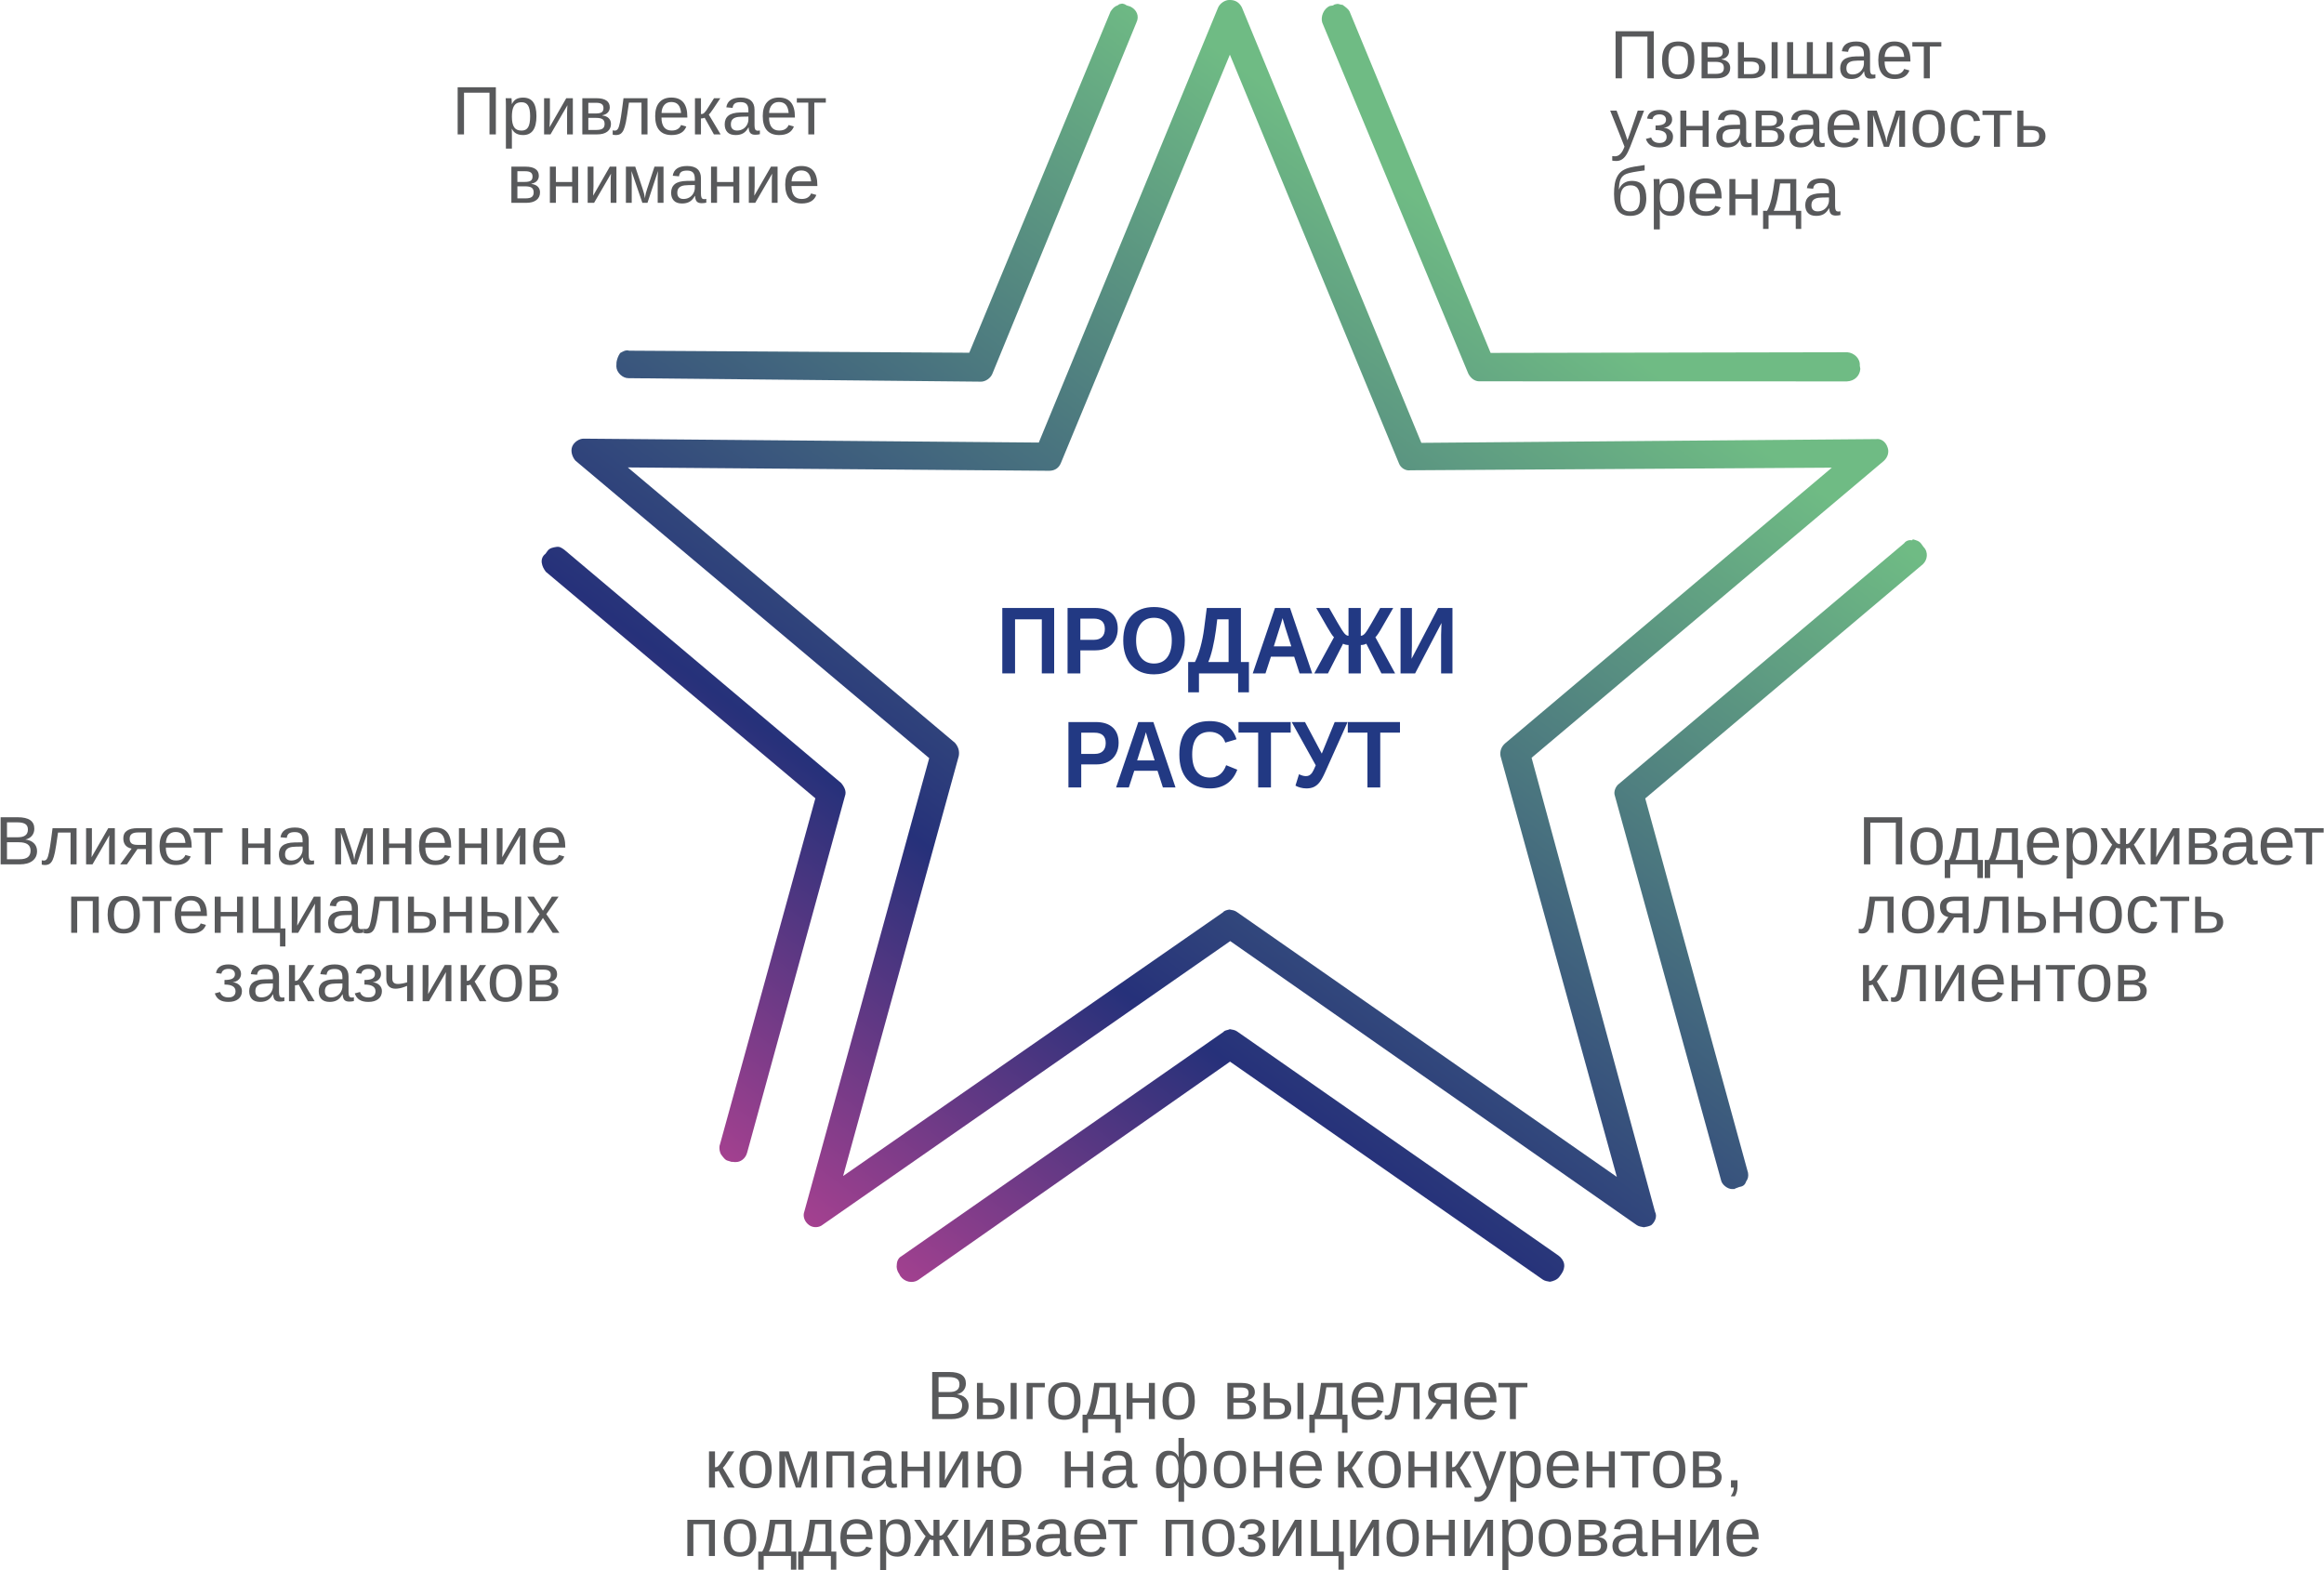
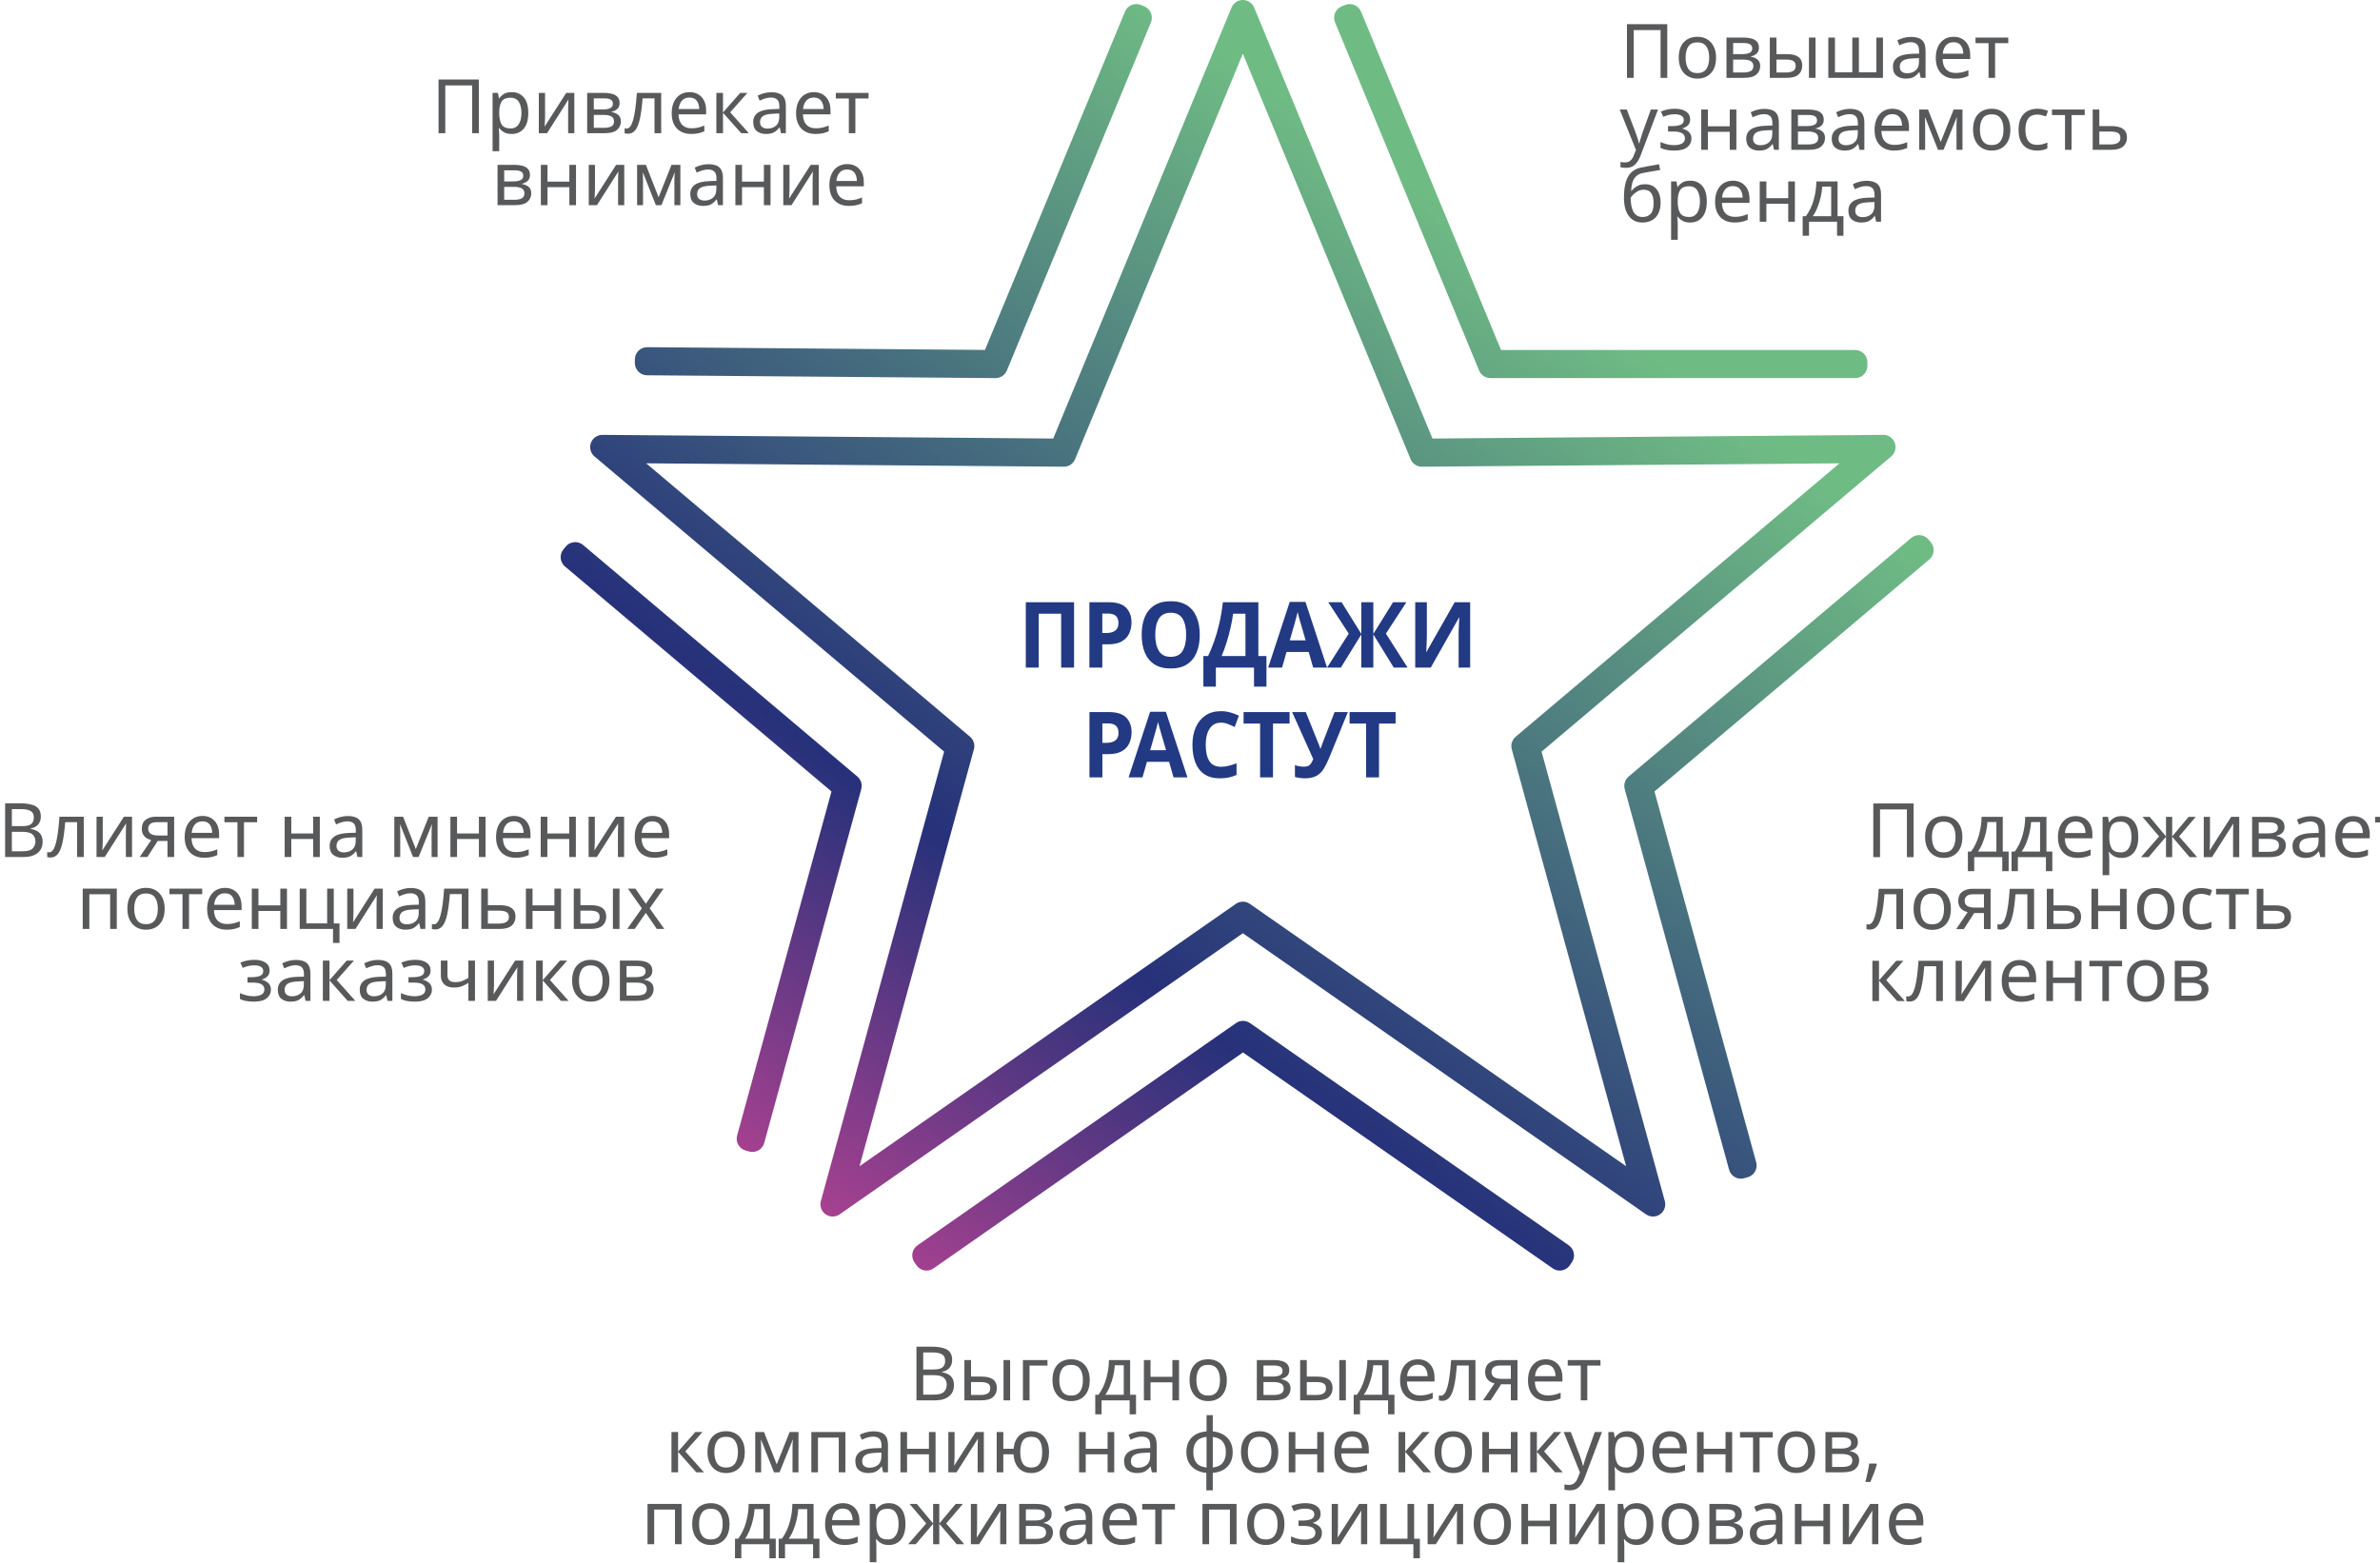
- <svg xmlns="http://www.w3.org/2000/svg" width="100%" height="100%" viewBox="0 0 5093 3440" version="1.1" xml:space="preserve" style="fill-rule:evenodd;clip-rule:evenodd;stroke-linejoin:round;stroke-miterlimit:2;">
-   <g transform="matrix(1,0,0,1,-2631.69,-7711.84)">
-     <g transform="matrix(8.33333,0,0,8.33333,0,0)">
-       <text x="434.688px" y="960.766px" style="font-family:'ArialMT', 'Arial', sans-serif;font-size:18px;fill:rgb(88,89,91);">Прив<tspan x="476.832px 487.333px 497.342px 505.61px 515.619px 525.03px " y="960.766px 960.766px 960.766px 960.766px 960.766px 960.766px ">лекает</tspan>
-       </text>
-       <text x="449.034px" y="978.766px" style="font-family:'ArialMT', 'Arial', sans-serif;font-size:18px;fill:rgb(88,89,91);">в<tspan x="459.158px 469.66px 480.277px 493.213px 503.786px 514.288px 524.904px " y="978.766px 978.766px 978.766px 978.766px 978.766px 978.766px 978.766px ">нимание</tspan>
-       </text>
+ <svg xmlns="http://www.w3.org/2000/svg" width="100%" height="100%" viewBox="0 0 728 478" version="1.1" xml:space="preserve" style="fill-rule:evenodd;clip-rule:evenodd;stroke-linejoin:round;stroke-miterlimit:2;">
+   <g transform="matrix(1,0,0,1,-580.997,-1011.67)">
+     <text x="712.902px" y="1052.42px" style="font-family:'PTSerif-Regular', 'PT Serif', sans-serif;font-size:23px;fill:#58595b;">Привлекает</text>
+     <text x="731.233px" y="1074.43px" style="font-family:'PTSerif-Regular', 'PT Serif', sans-serif;font-size:23px;fill:#58595b;">внимание</text>
+   </g>
+   <g transform="matrix(1,0,0,1,-580.997,-1011.67)">
+     <text x="859.09px" y="1440.06px" style="font-family:'PTSerif-Regular', 'PT Serif', sans-serif;font-size:23px;fill:#58595b;">Выгодно выделяет</text>
+     <text x="784.432px" y="1462.07px" style="font-family:'PTSerif-Regular', 'PT Serif', sans-serif;font-size:23px;fill:#58595b;">компанию на фоне конкурентов,</text>
+     <text x="777.118px" y="1484.08px" style="font-family:'PTSerif-Regular', 'PT Serif', sans-serif;font-size:23px;fill:#58595b;">поддерживает позиционирование</text>
+   </g>
+   <g transform="matrix(1,0,0,1,-580.997,-1011.67)">
+     <text x="580.33px" y="1273.84px" style="font-family:'PTSerif-Regular', 'PT Serif', sans-serif;font-size:23px;fill:#58595b;">Влияет на мнение</text>
+     <text x="604.342px" y="1295.85px" style="font-family:'PTSerif-Regular', 'PT Serif', sans-serif;font-size:23px;fill:#58595b;">потенциальных</text>
+     <text x="653.631px" y="1317.86px" style="font-family:'PTSerif-Regular', 'PT Serif', sans-serif;font-size:23px;fill:#58595b;">заказчиков</text>
+   </g>
+   <g transform="matrix(1,0,0,1,-580.997,-1011.67)">
+     <text x="1076.42px" y="1035.49px" style="font-family:'PTSerif-Regular', 'PT Serif', sans-serif;font-size:23px;fill:#58595b;">Повышает</text>
+     <text x="1076.42px" y="1057.5px" style="font-family:'PTSerif-Regular', 'PT Serif', sans-serif;font-size:23px;fill:#58595b;">узнаваемость</text>
+     <text x="1076.42px" y="1079.51px" style="font-family:'PTSerif-Regular', 'PT Serif', sans-serif;font-size:23px;fill:#58595b;">бренда</text>
+   </g>
+   <g transform="matrix(1,0,0,1,-580.997,-1011.67)">
+     <text x="1151.77px" y="1273.89px" style="font-family:'PTSerif-Regular', 'PT Serif', sans-serif;font-size:23px;fill:#58595b;">Поддерживает</text>
+     <text x="1151.77px" y="1295.9px" style="font-family:'PTSerif-Regular', 'PT Serif', sans-serif;font-size:23px;fill:#58595b;">лояльность</text>
+     <text x="1151.77px" y="1317.91px" style="font-family:'PTSerif-Regular', 'PT Serif', sans-serif;font-size:23px;fill:#58595b;">клиентов</text>
+   </g>
+   <g transform="matrix(1,0,0,1,-580.997,-1011.67)">
+     <g transform="matrix(0.932479,0,0,1,60.2578,0)">
+       <text x="892.426px" y="1215.89px" style="font-family:'PTSerif-Bold', 'PT Serif', sans-serif;font-weight:700;font-size:28px;fill:#223983;">ПР<tspan x="931.329px 951.721px 972.077px 992.128px " y="1215.89px 1215.89px 1215.89px 1215.89px ">ОДАЖ</tspan>И</text>
    </g>
-     <g transform="matrix(8.33333,0,0,8.33333,0,0)">
-       <text x="559.464px" y="1298.64px" style="font-family:'ArialMT', 'Arial', sans-serif;font-size:18px;fill:rgb(88,89,91);">Вы<tspan x="584.536px 590.77px 600.45px 611.017px " y="1298.64px 1298.64px 1298.64px 1298.64px ">годн</tspan>о</text>
-       <text x="637.332px" y="1298.64px" style="font-family:'ArialMT', 'Arial', sans-serif;font-size:18px;fill:rgb(88,89,91);">вы<tspan x="659.961px 670.528px 680.005px 690.572px 700.384px 709.861px " y="1298.64px 1298.64px 1298.64px 1298.64px 1298.64px 1298.64px ">деляет</tspan>
-       </text>
-       <text x="501.036px" y="1316.64px" style="font-family:'ArialMT', 'Arial', sans-serif;font-size:18px;fill:rgb(88,89,91);">к<tspan x="509.496px 519.89px 532.648px 542.778px 553.172px 563.496px 573.933px " y="1316.64px 1316.64px 1316.64px 1316.64px 1316.64px 1316.64px 1316.64px ">омпанию</tspan>
-       </text>
-       <text x="594.582px" y="1316.64px" style="font-family:'ArialMT', 'Arial', sans-serif;font-size:18px;fill:rgb(88,89,91);">н<tspan x="604.906px " y="1316.64px ">а</tspan>
-       </text>
-       <text x="619.062px" y="1316.64px" style="font-family:'ArialMT', 'Arial', sans-serif;font-size:18px;fill:rgb(88,89,91);">ф<tspan x="634.255px 644.648px 654.972px " y="1316.64px 1316.64px 1316.64px ">оне</tspan>
-       </text>
-       <text x="666.474px" y="1316.64px" style="font-family:'ArialMT', 'Arial', sans-serif;font-size:18px;fill:rgb(88,89,91);">к<tspan x="674.934px 685.328px 695.652px 704.112px 713.293px 723.687px 734.08px 744.404px 752.829px 763.223px 773.168px " y="1316.64px 1316.64px 1316.64px 1316.64px 1316.64px 1316.64px 1316.64px 1316.64px 1316.64px 1316.64px 1316.64px ">онкурентов,</tspan>
-       </text>
-       <text x="495.312px" y="1334.64px" style="font-family:'ArialMT', 'Arial', sans-serif;font-size:18px;fill:rgb(88,89,91);">п<tspan x="505.415px 515.385px 526.244px 537.102px 547.468px 557.834px 570.231px 580.641px 590.357px 600.723px 610.492px " y="1334.64px 1334.64px 1334.64px 1334.64px 1334.64px 1334.64px 1334.64px 1334.64px 1334.64px 1334.64px 1334.64px ">оддерживает</tspan>
-       </text>
-       <text x="621.096px" y="1334.64px" style="font-family:'ArialMT', 'Arial', sans-serif;font-size:18px;fill:rgb(88,89,91);">п<tspan x="631.199px 641.363px 649.971px 660.381px 671.046px 681.456px 691.822px 702.118px 712.528px 722.895px 733.261px 742.977px 753.343px 763.639px 774.049px " y="1334.64px 1334.64px 1334.64px 1334.64px 1334.64px 1334.64px 1334.64px 1334.64px 1334.64px 1334.64px 1334.64px 1334.64px 1334.64px 1334.64px 1334.64px ">озиционирование</tspan>
-       </text>
-     </g>
-     <g transform="matrix(8.33333,0,0,8.33333,0,0)">
-       <text x="314.484px" y="1152.74px" style="font-family:'ArialMT', 'Arial', sans-serif;font-size:18px;fill:rgb(88,89,91);">В<tspan x="326.687px 337.387px 347.639px 357.583px 367.193px " y="1152.74px 1152.74px 1152.74px 1152.74px 1152.74px ">лияет</tspan>
-       </text>
-       <text x="378.24px" y="1152.74px" style="font-family:'ArialMT', 'Arial', sans-serif;font-size:18px;fill:rgb(88,89,91);">н<tspan x="388.377px " y="1152.74px ">а</tspan>
-       </text>
-       <text x="402.72px" y="1152.74px" style="font-family:'ArialMT', 'Arial', sans-serif;font-size:18px;fill:rgb(88,89,91);">м<tspan x="415.292px 425.43px 435.637px 445.775px 456.027px " y="1152.74px 1152.74px 1152.74px 1152.74px 1152.74px ">нение</tspan>
-       </text>
-       <text x="333.276px" y="1170.74px" style="font-family:'ArialMT', 'Arial', sans-serif;font-size:18px;fill:rgb(88,89,91);">п<tspan x="343.355px 353.302px 361.675px 372.018px 382.29px 392.931px 403.318px 413.66px 424.495px 434.205px 444.477px 457.746px " y="1170.74px 1170.74px 1170.74px 1170.74px 1170.74px 1170.74px 1170.74px 1170.74px 1170.74px 1170.74px 1170.74px 1170.74px ">отенциальных</tspan>
-       </text>
-       <text x="371.85px" y="1188.74px" style="font-family:'ArialMT', 'Arial', sans-serif;font-size:18px;fill:rgb(88,89,91);">з<tspan x="380.571px 391.05px 399.789px 410.066px 418.19px 428.036px 438.559px 447.105px 457.584px " y="1188.74px 1188.74px 1188.74px 1188.74px 1188.74px 1188.74px 1188.74px 1188.74px 1188.74px ">аказчиков</tspan>
-       </text>
-     </g>
-     <g transform="matrix(8.33333,0,0,8.33333,0,0)">
-       <text x="739.194px" y="946.024px" style="font-family:'ArialMT', 'Arial', sans-serif;font-size:18px;fill:rgb(88,89,91);">По<tspan x="762.033px 771.541px 784.424px 798.809px 808.766px 818.124px " y="946.024px 946.024px 946.024px 946.024px 946.024px 946.024px ">вышает</tspan>
-       </text>
-       <text x="739.194px" y="964.024px" style="font-family:'ArialMT', 'Arial', sans-serif;font-size:18px;fill:rgb(88,89,91);">узна<tspan x="776.268px 785.596px 795.574px " y="964.024px 964.024px 964.024px ">вае</tspan>мос<tspan x="836.84px " y="964.024px ">т</tspan>ь</text>
-       <text x="739.194px" y="982.024px" style="font-family:'ArialMT', 'Arial', sans-serif;font-size:18px;fill:rgb(88,89,91);">бр<tspan x="759.329px 769.246px 779.094px " y="982.024px 982.024px 982.024px ">енд</tspan>а</text>
-     </g>
-     <g transform="matrix(8.33333,0,0,8.33333,0,0)">
-       <text x="804.516px" y="1152.74px" style="font-family:'ArialMT', 'Arial', sans-serif;font-size:18px;fill:rgb(88,89,91);">По<tspan x="827.059px 837.557px " y="1152.74px 1152.74px ">дд</tspan>ержив<tspan x="899.51px 909.516px 918.924px " y="1152.74px 1152.74px 1152.74px ">ает</tspan>
-       </text>
-       <text x="804.516px" y="1170.74px" style="font-family:'ArialMT', 'Arial', sans-serif;font-size:18px;fill:rgb(88,89,91);">ло<tspan x="824.995px 834.623px 845.008px 854.267px 864.089px 873.981px 882.862px 890.988px " y="1170.74px 1170.74px 1170.74px 1170.74px 1170.74px 1170.74px 1170.74px 1170.74px ">яльность</tspan>
-       </text>
-       <text x="804.516px" y="1188.74px" style="font-family:'ArialMT', 'Arial', sans-serif;font-size:18px;fill:rgb(88,89,91);">к<tspan x="812.999px 823.908px 834.368px 844.785px 855.131px 863.579px 873.996px " y="1188.74px 1188.74px 1188.74px 1188.74px 1188.74px 1188.74px 1188.74px ">лиентов</tspan>
-       </text>
-     </g>
-     <g transform="matrix(8.33333,0,0,8.33333,0,0)">
-       <g transform="matrix(0.93248,0,0,1,39.015,0)">
-         <text x="577.828px" y="1102.52px" style="font-family:'Arial-BoldMT', 'Arial', sans-serif;font-weight:700;font-size:25px;fill:rgb(34,57,131);">П<tspan x="596.23px 613.008px 632.557px 650.8px 669.287px 692.315px " y="1102.52px 1102.52px 1102.52px 1102.52px 1102.52px 1102.52px ">РОДАЖИ</tspan>
-         </text>
-       </g>
-       <g transform="matrix(0.93248,0,0,1,40.1892,0)">
-         <text x="595.219px" y="1132.52px" style="font-family:'Arial-BoldMT', 'Arial', sans-serif;font-weight:700;font-size:25px;fill:rgb(34,57,131);">Р<tspan x="609.703px 627.142px 644.58px 659.858px " y="1132.52px 1132.52px 1132.52px 1132.52px ">АСТУ</tspan>Т</text>
-       </g>
-     </g>
-     <g transform="matrix(8.33333,0,0,8.33333,0,0)">
-       <g transform="matrix(183.6,-254.88,-254.88,-183.6,531.506,1251.66)">
-         <path d="M1.032,0.333L0.649,0.242L0.429,0.553C0.427,0.556 0.422,0.558 0.418,0.557C0.414,0.556 0.411,0.552 0.41,0.548L0.381,0.162L0.012,0.025C0.008,0.024 0.005,0.02 0.005,0.015C0.005,0.011 0.008,0.007 0.012,0.006L0.404,-0.132L0.41,-0.547C0.41,-0.549 0.411,-0.551 0.412,-0.553C0.413,-0.554 0.415,-0.556 0.417,-0.557C0.421,-0.558 0.426,-0.557 0.428,-0.553L0.676,-0.247L1.05,-0.341C1.055,-0.342 1.059,-0.34 1.061,-0.337C1.064,-0.333 1.064,-0.328 1.061,-0.325L0.836,-0.018L1.044,0.317C1.046,0.321 1.046,0.325 1.043,0.329C1.041,0.332 1.036,0.334 1.032,0.333ZM0.646,0.217L1.006,0.302L0.811,-0.013C0.809,-0.016 0.809,-0.021 0.812,-0.024L1.02,-0.309L0.673,-0.222C0.669,-0.221 0.665,-0.222 0.662,-0.225L0.433,-0.51L0.427,-0.122C0.427,-0.12 0.426,-0.118 0.425,-0.116C0.424,-0.115 0.422,-0.113 0.42,-0.113L0.055,0.016L0.397,0.143C0.401,0.145 0.403,0.148 0.404,0.152L0.431,0.509L0.635,0.221C0.638,0.217 0.642,0.216 0.646,0.217Z" style="fill:url(#_Linear1);fill-rule:nonzero;" />
-       </g>
-     </g>
-     <g transform="matrix(8.33333,0,0,8.33333,0,0)">
-       <g transform="matrix(183.6,-254.88,-254.88,-183.6,648.521,1335.95)">
-         <path d="M1.004,0.064L0.701,0.14C0.698,0.141 0.693,0.14 0.691,0.137L0.482,-0.123C0.479,-0.126 0.479,-0.132 0.481,-0.135C0.482,-0.136 0.482,-0.137 0.483,-0.137L0.486,-0.139C0.488,-0.141 0.49,-0.142 0.493,-0.141C0.496,-0.141 0.498,-0.14 0.5,-0.138L0.704,0.115L0.999,0.041C1.004,0.04 1.01,0.043 1.011,0.049L1.012,0.052C1.013,0.055 1.012,0.057 1.011,0.06C1.011,0.06 1.01,0.06 1.01,0.06C1.009,0.062 1.007,0.064 1.004,0.064Z" style="fill:url(#_Linear2);fill-rule:nonzero;" />
-       </g>
-     </g>
-     <g transform="matrix(8.33333,0,0,8.33333,0,0)">
-       <g transform="matrix(183.6,-254.88,-254.88,-183.6,605.637,1305.06)">
-         <path d="M0.339,0.119L0.029,0.228C0.027,0.229 0.024,0.229 0.021,0.227C0.019,0.226 0.017,0.224 0.016,0.221L0.015,0.219C0.013,0.213 0.016,0.207 0.021,0.205L0.322,0.1L0.327,-0.219C0.327,-0.221 0.328,-0.223 0.329,-0.225C0.331,-0.227 0.334,-0.229 0.337,-0.229L0.34,-0.229C0.343,-0.229 0.346,-0.228 0.348,-0.226C0.35,-0.224 0.351,-0.221 0.351,-0.218L0.346,0.11C0.346,0.112 0.345,0.114 0.344,0.116C0.342,0.117 0.341,0.119 0.339,0.119Z" style="fill:url(#_Linear3);fill-rule:nonzero;" />
-       </g>
-     </g>
-     <g transform="matrix(8.33333,0,0,8.33333,0,0)">
-       <g transform="matrix(183.6,-254.88,-254.88,-183.6,453.339,1195.35)">
-         <path d="M0.335,0.216L0.332,0.216C0.329,0.217 0.326,0.216 0.324,0.214C0.322,0.212 0.321,0.21 0.32,0.207L0.298,-0.087L0.015,-0.192C0.013,-0.193 0.011,-0.195 0.01,-0.197C0.009,-0.2 0.008,-0.203 0.009,-0.205L0.01,-0.208C0.011,-0.209 0.011,-0.21 0.012,-0.211C0.014,-0.214 0.019,-0.216 0.024,-0.214L0.314,-0.106C0.318,-0.105 0.32,-0.101 0.321,-0.097L0.344,0.205C0.344,0.208 0.344,0.21 0.342,0.212C0.34,0.214 0.338,0.216 0.335,0.216Z" style="fill:url(#_Linear4);fill-rule:nonzero;" />
-       </g>
-     </g>
-     <g transform="matrix(8.33333,0,0,8.33333,0,0)">
-       <g transform="matrix(183.6,-254.88,-254.88,-183.6,419.818,1171.21)">
-         <path d="M0.985,-0.036C0.982,-0.034 0.98,-0.034 0.977,-0.034L0.676,-0.105L0.511,0.127C0.51,0.13 0.507,0.131 0.505,0.132C0.502,0.132 0.499,0.131 0.497,0.13L0.494,0.128C0.49,0.125 0.489,0.118 0.492,0.114L0.662,-0.127C0.664,-0.13 0.669,-0.132 0.673,-0.131L0.982,-0.057C0.988,-0.056 0.991,-0.051 0.99,-0.045L0.989,-0.042C0.989,-0.041 0.989,-0.04 0.988,-0.038C0.987,-0.037 0.986,-0.036 0.985,-0.036Z" style="fill:url(#_Linear5);fill-rule:nonzero;" />
-       </g>
-     </g>
-     <g transform="matrix(8.33333,0,0,8.33333,0,0)">
-       <g transform="matrix(183.6,-254.88,-254.88,-183.6,534.322,1253.69)">
-         <path d="M1.09,0.267L1.088,0.269C1.083,0.272 1.076,0.27 1.073,0.266L0.906,-0.005C0.904,-0.009 0.904,-0.013 0.906,-0.016L1.086,-0.266C1.09,-0.271 1.096,-0.272 1.101,-0.269L1.103,-0.267C1.108,-0.264 1.109,-0.257 1.106,-0.252L0.931,-0.01L1.094,0.253C1.095,0.255 1.095,0.258 1.095,0.261C1.094,0.262 1.094,0.264 1.093,0.265C1.092,0.266 1.091,0.267 1.09,0.267Z" style="fill:url(#_Linear6);fill-rule:nonzero;" />
-       </g>
+     <g transform="matrix(0.932479,0,0,1,61.573,0)">
+       <text x="911.903px" y="1249.49px" style="font-family:'PTSerif-Bold', 'PT Serif', sans-serif;font-weight:700;font-size:28px;fill:#223983;">Р<tspan x="927.246px 946.132px 963.583px " y="1249.49px 1249.49px 1249.49px ">АСТ</tspan>УТ</text>
    </g>
  </g>
+   <path d="M376.705,2.312l-54.547,131.841l-137.896,-1.119c-1.564,0 -2.965,0.972 -3.509,2.442c-0.547,1.478 -0.109,3.142 1.094,4.157l106.944,90.303l-37.705,137.494c-0.416,1.519 0.164,3.137 1.45,4.044c1.288,0.912 3.005,0.916 4.299,0.014l123.328,-85.992l123.329,85.992c0.644,0.448 1.392,0.672 2.14,0.672c0.756,0 1.512,-0.228 2.159,-0.686c1.286,-0.907 1.866,-2.525 1.449,-4.044l-37.704,-137.494l106.942,-90.301c1.204,-1.016 1.643,-2.68 1.096,-4.158c-0.548,-1.48 -1.964,-2.478 -3.54,-2.443l-137.864,1.119l-54.548,-131.841c-0.58,-1.4 -1.944,-2.312 -3.459,-2.312c-1.514,0 -2.879,0.912 -3.458,2.312Zm-47.857,138.153l51.315,-124.032l51.316,124.032c0.579,1.398 1.944,2.311 3.457,2.311l127.731,-1.039l-99.044,83.632c-1.113,0.942 -1.579,2.442 -1.194,3.848l34.977,127.551l-115.096,-80.253c-0.644,-0.453 -1.395,-0.677 -2.147,-0.677c-0.747,0 -1.496,0.223 -2.14,0.672l-115.103,80.258l34.978,-127.554c0.384,-1.404 -0.082,-2.904 -1.194,-3.845l-99.046,-83.633l127.766,1.04c1.569,0 2.85,-0.921 3.424,-2.311Z" style="fill:url(#_Linear1);fill-rule:nonzero;" />
+   <path d="M584.599,164.578l-86.431,72.981c-1.114,0.941 -1.58,2.442 -1.194,3.848l31.925,116.42c0.456,1.662 1.962,2.754 3.606,2.754c0.325,0 0.657,-0.044 0.987,-0.134l1.071,-0.292c0.957,-0.262 1.773,-0.892 2.266,-1.756c0.491,-0.863 0.621,-1.885 0.358,-2.844l-31.106,-113.43l84.062,-70.984c1.577,-1.332 1.777,-3.69 0.445,-5.269l-0.714,-0.848c-0.64,-0.759 -1.556,-1.232 -2.545,-1.317c-0.1,-0.009 -0.201,-0.013 -0.302,-0.013c-0.877,0 -1.746,0.31 -2.428,0.884Z" style="fill:url(#_Linear2);fill-rule:nonzero;" />
+   <path d="M378.066,312.974l-97.426,67.996c-0.814,0.568 -1.37,1.436 -1.542,2.413c-0.174,0.978 0.046,1.985 0.616,2.798l0.635,0.911c1.184,1.695 3.517,2.11 5.209,0.925l94.651,-66.06l94.743,66.061c0.651,0.454 1.397,0.672 2.136,0.672c1.181,0 2.343,-0.559 3.071,-1.598l0.635,-0.911c0.57,-0.813 0.791,-1.82 0.616,-2.8c-0.174,-0.975 -0.729,-1.843 -1.544,-2.413l-97.528,-68.001c-0.642,-0.444 -1.387,-0.666 -2.131,-0.666c-0.749,0 -1.498,0.224 -2.141,0.673Z" style="fill:url(#_Linear3);fill-rule:nonzero;" />
+   <path d="M173.094,167.168l-0.717,0.847c-0.642,0.76 -0.957,1.74 -0.873,2.731c0.084,0.99 0.556,1.905 1.314,2.546l81.517,68.833l-28.863,105.251c-0.263,0.957 -0.132,1.981 0.359,2.843c0.493,0.863 1.308,1.495 2.265,1.757l1.071,0.291c0.33,0.089 0.661,0.134 0.989,0.134c1.643,0 3.149,-1.092 3.606,-2.754l29.682,-108.24c0.385,-1.406 -0.081,-2.907 -1.194,-3.848l-83.885,-70.833c-0.704,-0.593 -1.561,-0.883 -2.414,-0.883c-1.063,0 -2.117,0.45 -2.857,1.325Z" style="fill:url(#_Linear4);fill-rule:nonzero;" />
+   <path d="M346.133,1.525c-0.916,0.379 -1.645,1.109 -2.026,2.025l-42.82,103.498l-103.316,-0.839c-0.981,-0.018 -1.948,0.378 -2.656,1.074c-0.707,0.698 -1.109,1.645 -1.116,2.638l-0.009,1.111c-0.016,2.065 1.645,3.753 3.712,3.771l106.618,0.866c1.513,0 2.878,-0.911 3.458,-2.311l44.072,-106.52c0.789,-1.909 -0.118,-4.097 -2.026,-4.888l-1.027,-0.425c-0.458,-0.191 -0.945,-0.286 -1.431,-0.286c-0.487,0 -0.974,0.095 -1.433,0.286Z" style="fill:url(#_Linear5);fill-rule:nonzero;" />
+   <path d="M411.42,1.525l-1.026,0.425c-1.909,0.791 -2.815,2.979 -2.026,4.888l44.07,106.514c0.578,1.401 1.942,2.314 3.459,2.314l111.557,0c2.066,0 3.741,-1.674 3.741,-3.742l0,-1.11c0,-2.067 -1.675,-3.742 -3.741,-3.742l-108.315,0l-42.829,-103.522c-0.38,-0.916 -1.109,-1.646 -2.026,-2.025c-0.458,-0.191 -0.945,-0.286 -1.432,-0.286c-0.486,0 -0.973,0.095 -1.432,0.286Z" style="fill:url(#_Linear6);fill-rule:nonzero;" />
  <defs>
-     <linearGradient id="_Linear1" x1="0" y1="0" x2="1" y2="0" gradientUnits="userSpaceOnUse" gradientTransform="matrix(1,0,0,-1,0,7.36015e-05)">
-       <stop offset="0" style="stop-color:rgb(167,65,144);stop-opacity:1" />
-       <stop offset="0" style="stop-color:rgb(167,65,144);stop-opacity:1" />
-       <stop offset="0.32" style="stop-color:rgb(38,49,122);stop-opacity:1" />
-       <stop offset="1" style="stop-color:rgb(111,187,132);stop-opacity:1" />
+     <linearGradient id="_Linear1" x1="0" y1="0" x2="1" y2="0" gradientUnits="userSpaceOnUse" gradientTransform="matrix(211.723,-293.922,293.922,211.723,255.914,376.196)">
+       <stop offset="0" style="stop-color:#a74190;stop-opacity:1" />
+       <stop offset="0" style="stop-color:#a74190;stop-opacity:1" />
+       <stop offset="0.32" style="stop-color:#26317a;stop-opacity:1" />
+       <stop offset="1" style="stop-color:#6fbb84;stop-opacity:1" />
    </linearGradient>
-     <linearGradient id="_Linear2" x1="0" y1="0" x2="1" y2="0" gradientUnits="userSpaceOnUse" gradientTransform="matrix(1,0,0,-1,0,-0.000435205)">
-       <stop offset="0" style="stop-color:rgb(167,65,144);stop-opacity:1" />
-       <stop offset="0" style="stop-color:rgb(167,65,144);stop-opacity:1" />
-       <stop offset="0.32" style="stop-color:rgb(38,49,122);stop-opacity:1" />
-       <stop offset="1" style="stop-color:rgb(111,187,132);stop-opacity:1" />
+     <linearGradient id="_Linear2" x1="0" y1="0" x2="1" y2="0" gradientUnits="userSpaceOnUse" gradientTransform="matrix(211.723,-293.922,293.922,211.723,391.003,473.506)">
+       <stop offset="0" style="stop-color:#a74190;stop-opacity:1" />
+       <stop offset="0" style="stop-color:#a74190;stop-opacity:1" />
+       <stop offset="0.32" style="stop-color:#26317a;stop-opacity:1" />
+       <stop offset="1" style="stop-color:#6fbb84;stop-opacity:1" />
    </linearGradient>
-     <linearGradient id="_Linear3" x1="0" y1="0" x2="1" y2="0" gradientUnits="userSpaceOnUse" gradientTransform="matrix(1,0,0,-1,0,-0.000275108)">
-       <stop offset="0" style="stop-color:rgb(167,65,144);stop-opacity:1" />
-       <stop offset="0" style="stop-color:rgb(167,65,144);stop-opacity:1" />
-       <stop offset="0.32" style="stop-color:rgb(38,49,122);stop-opacity:1" />
-       <stop offset="1" style="stop-color:rgb(111,187,132);stop-opacity:1" />
+     <linearGradient id="_Linear3" x1="0" y1="0" x2="1" y2="0" gradientUnits="userSpaceOnUse" gradientTransform="matrix(211.723,-293.922,293.922,211.723,341.503,437.849)">
+       <stop offset="0" style="stop-color:#a74190;stop-opacity:1" />
+       <stop offset="0" style="stop-color:#a74190;stop-opacity:1" />
+       <stop offset="0.32" style="stop-color:#26317a;stop-opacity:1" />
+       <stop offset="1" style="stop-color:#6fbb84;stop-opacity:1" />
    </linearGradient>
-     <linearGradient id="_Linear4" x1="0" y1="0" x2="1" y2="0" gradientUnits="userSpaceOnUse" gradientTransform="matrix(1,0,0,-1,0,0.00082415)">
-       <stop offset="0" style="stop-color:rgb(167,65,144);stop-opacity:1" />
-       <stop offset="0" style="stop-color:rgb(167,65,144);stop-opacity:1" />
-       <stop offset="0.32" style="stop-color:rgb(38,49,122);stop-opacity:1" />
-       <stop offset="1" style="stop-color:rgb(111,187,132);stop-opacity:1" />
+     <linearGradient id="_Linear4" x1="0" y1="0" x2="1" y2="0" gradientUnits="userSpaceOnUse" gradientTransform="matrix(211.723,-293.922,293.922,211.723,165.553,311.105)">
+       <stop offset="0" style="stop-color:#a74190;stop-opacity:1" />
+       <stop offset="0" style="stop-color:#a74190;stop-opacity:1" />
+       <stop offset="0.32" style="stop-color:#26317a;stop-opacity:1" />
+       <stop offset="1" style="stop-color:#6fbb84;stop-opacity:1" />
    </linearGradient>
-     <linearGradient id="_Linear5" x1="0" y1="0" x2="1" y2="0" gradientUnits="userSpaceOnUse" gradientTransform="matrix(1,0,0,-1,0,0.000369754)">
-       <stop offset="0" style="stop-color:rgb(167,65,144);stop-opacity:1" />
-       <stop offset="0" style="stop-color:rgb(167,65,144);stop-opacity:1" />
-       <stop offset="0.32" style="stop-color:rgb(38,49,122);stop-opacity:1" />
-       <stop offset="1" style="stop-color:rgb(111,187,132);stop-opacity:1" />
+     <linearGradient id="_Linear5" x1="0" y1="0" x2="1" y2="0" gradientUnits="userSpaceOnUse" gradientTransform="matrix(211.723,-293.922,293.922,211.723,127.031,283.356)">
+       <stop offset="0" style="stop-color:#a74190;stop-opacity:1" />
+       <stop offset="0" style="stop-color:#a74190;stop-opacity:1" />
+       <stop offset="0.32" style="stop-color:#26317a;stop-opacity:1" />
+       <stop offset="1" style="stop-color:#6fbb84;stop-opacity:1" />
    </linearGradient>
-     <linearGradient id="_Linear6" x1="0" y1="0" x2="1" y2="0" gradientUnits="userSpaceOnUse" gradientTransform="matrix(1,0,0,-1,0,-6.9049e-05)">
-       <stop offset="0" style="stop-color:rgb(167,65,144);stop-opacity:1" />
-       <stop offset="0" style="stop-color:rgb(167,65,144);stop-opacity:1" />
-       <stop offset="0.32" style="stop-color:rgb(38,49,122);stop-opacity:1" />
-       <stop offset="1" style="stop-color:rgb(111,187,132);stop-opacity:1" />
+     <linearGradient id="_Linear6" x1="0" y1="0" x2="1" y2="0" gradientUnits="userSpaceOnUse" gradientTransform="matrix(211.723,-293.922,293.922,211.723,259.204,378.565)">
+       <stop offset="0" style="stop-color:#a74190;stop-opacity:1" />
+       <stop offset="0" style="stop-color:#a74190;stop-opacity:1" />
+       <stop offset="0.32" style="stop-color:#26317a;stop-opacity:1" />
+       <stop offset="1" style="stop-color:#6fbb84;stop-opacity:1" />
    </linearGradient>
  </defs>
</svg>
